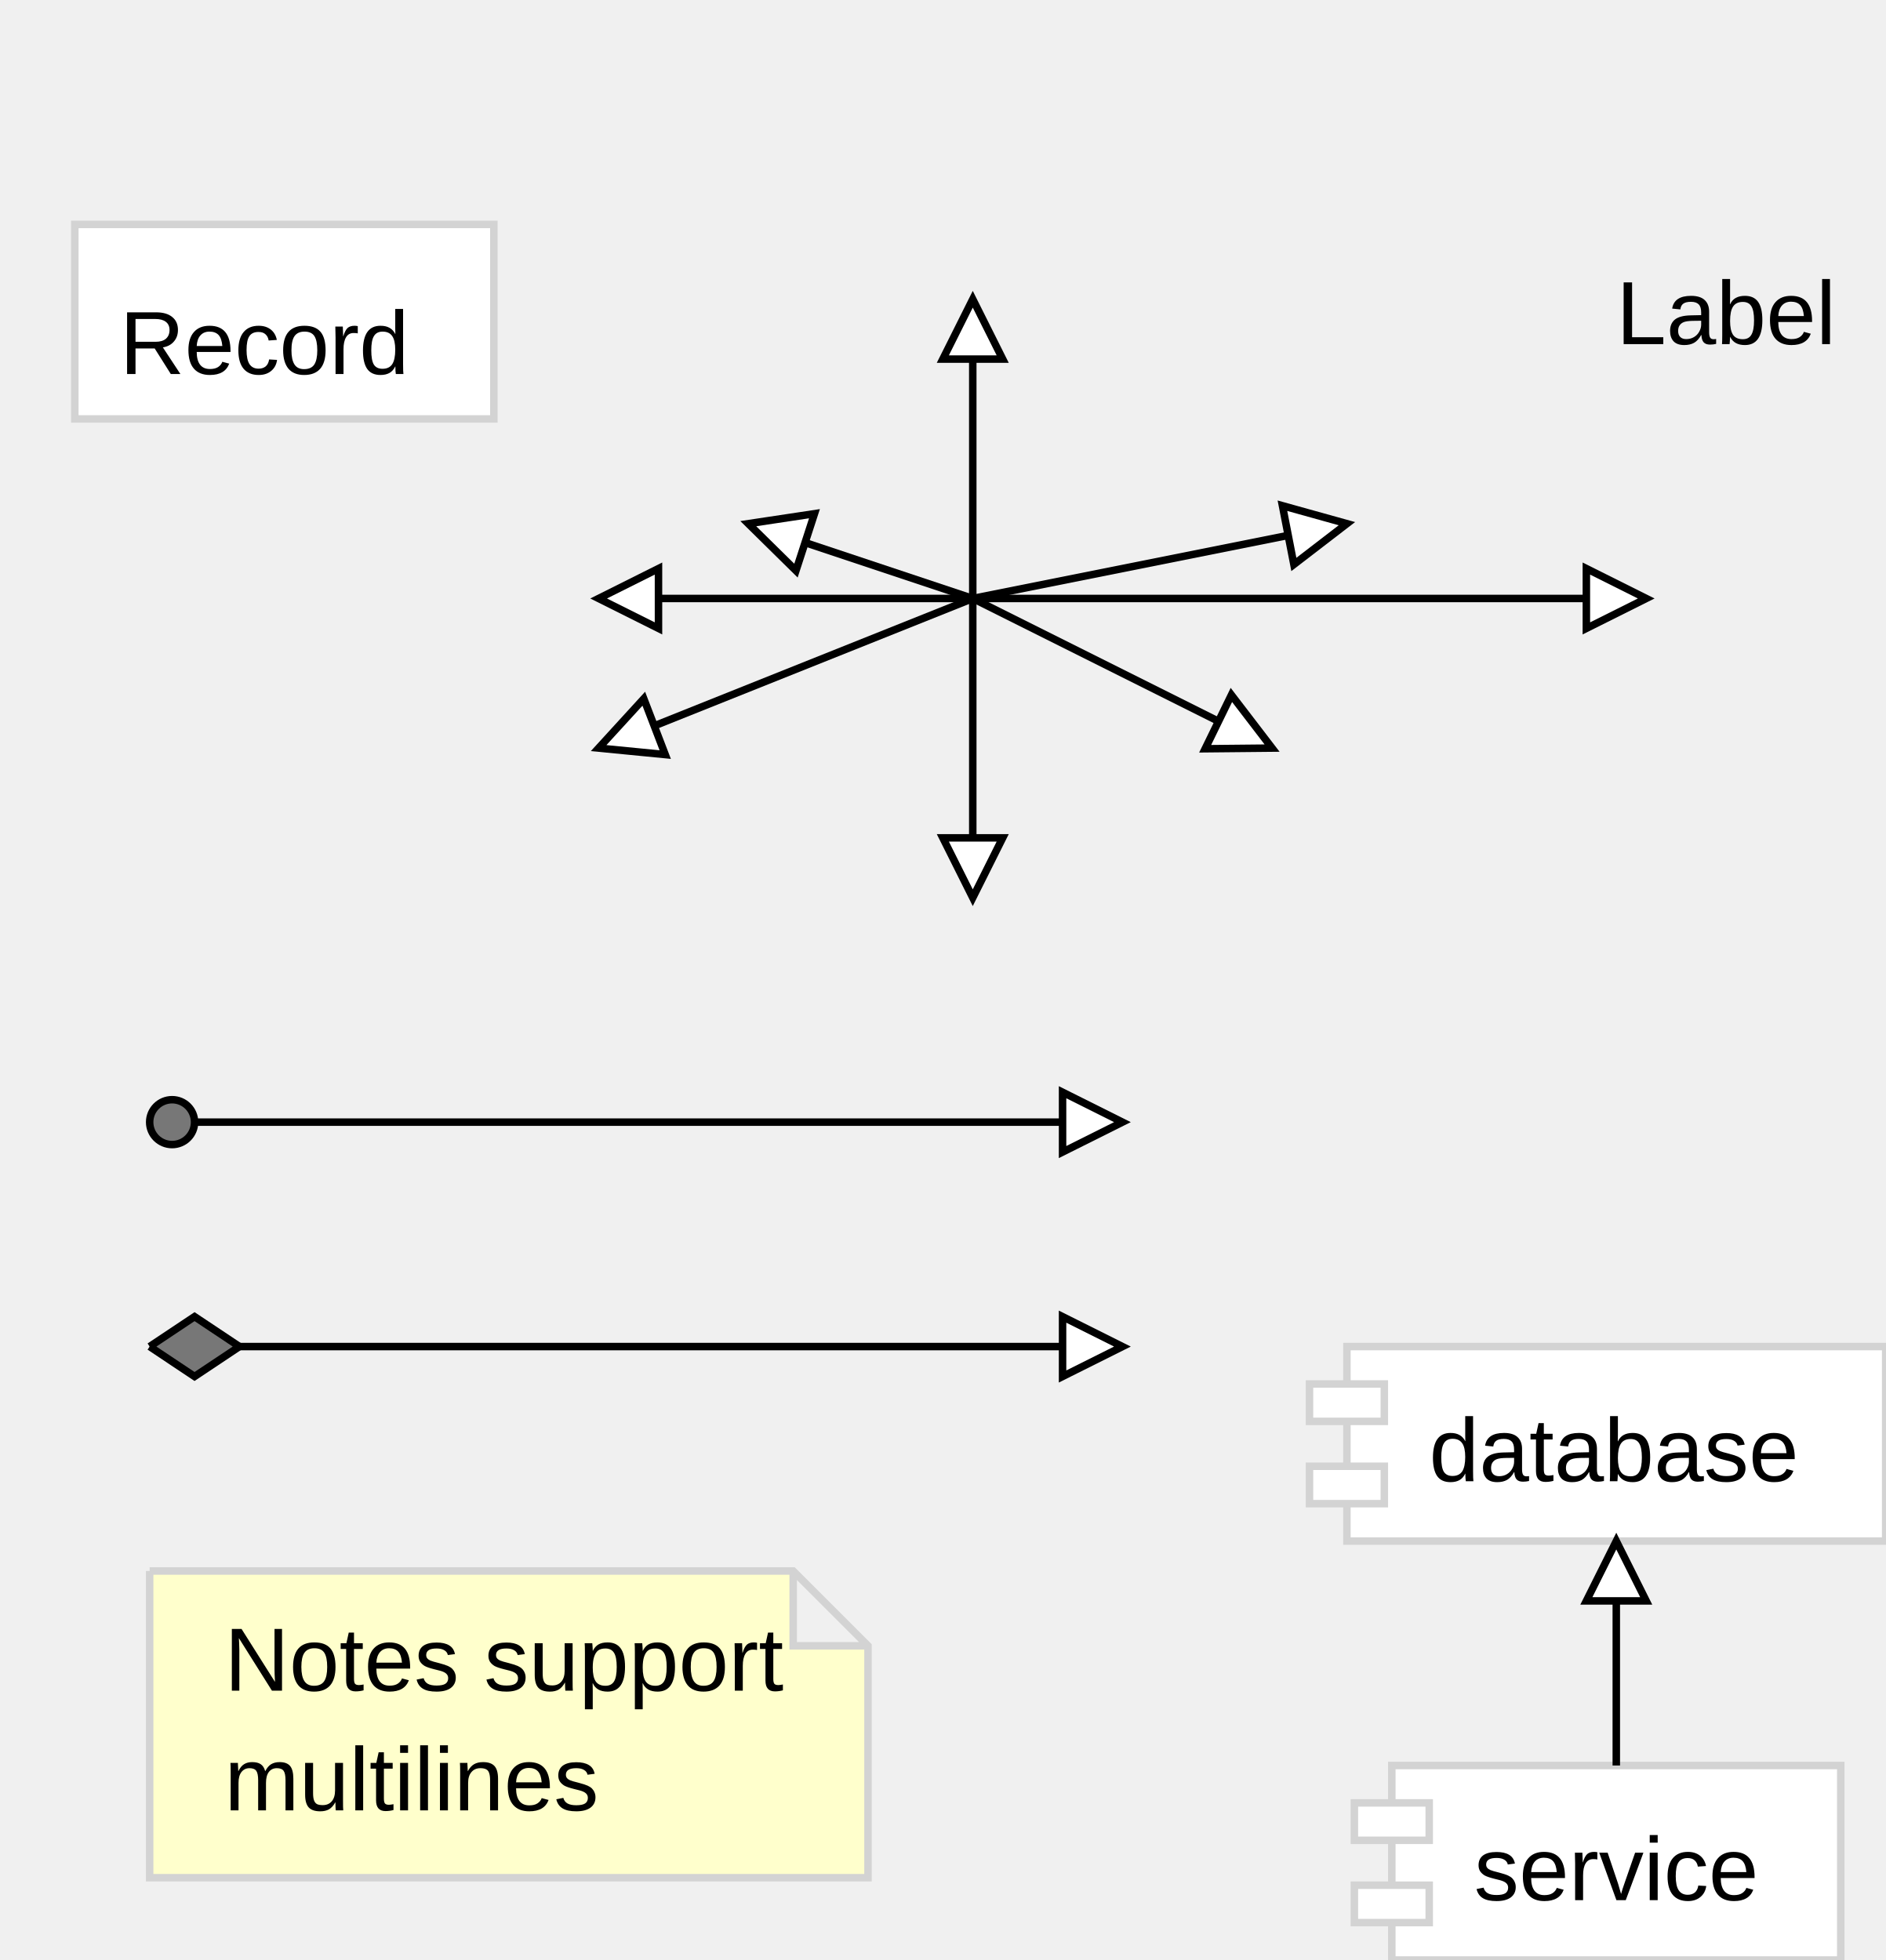
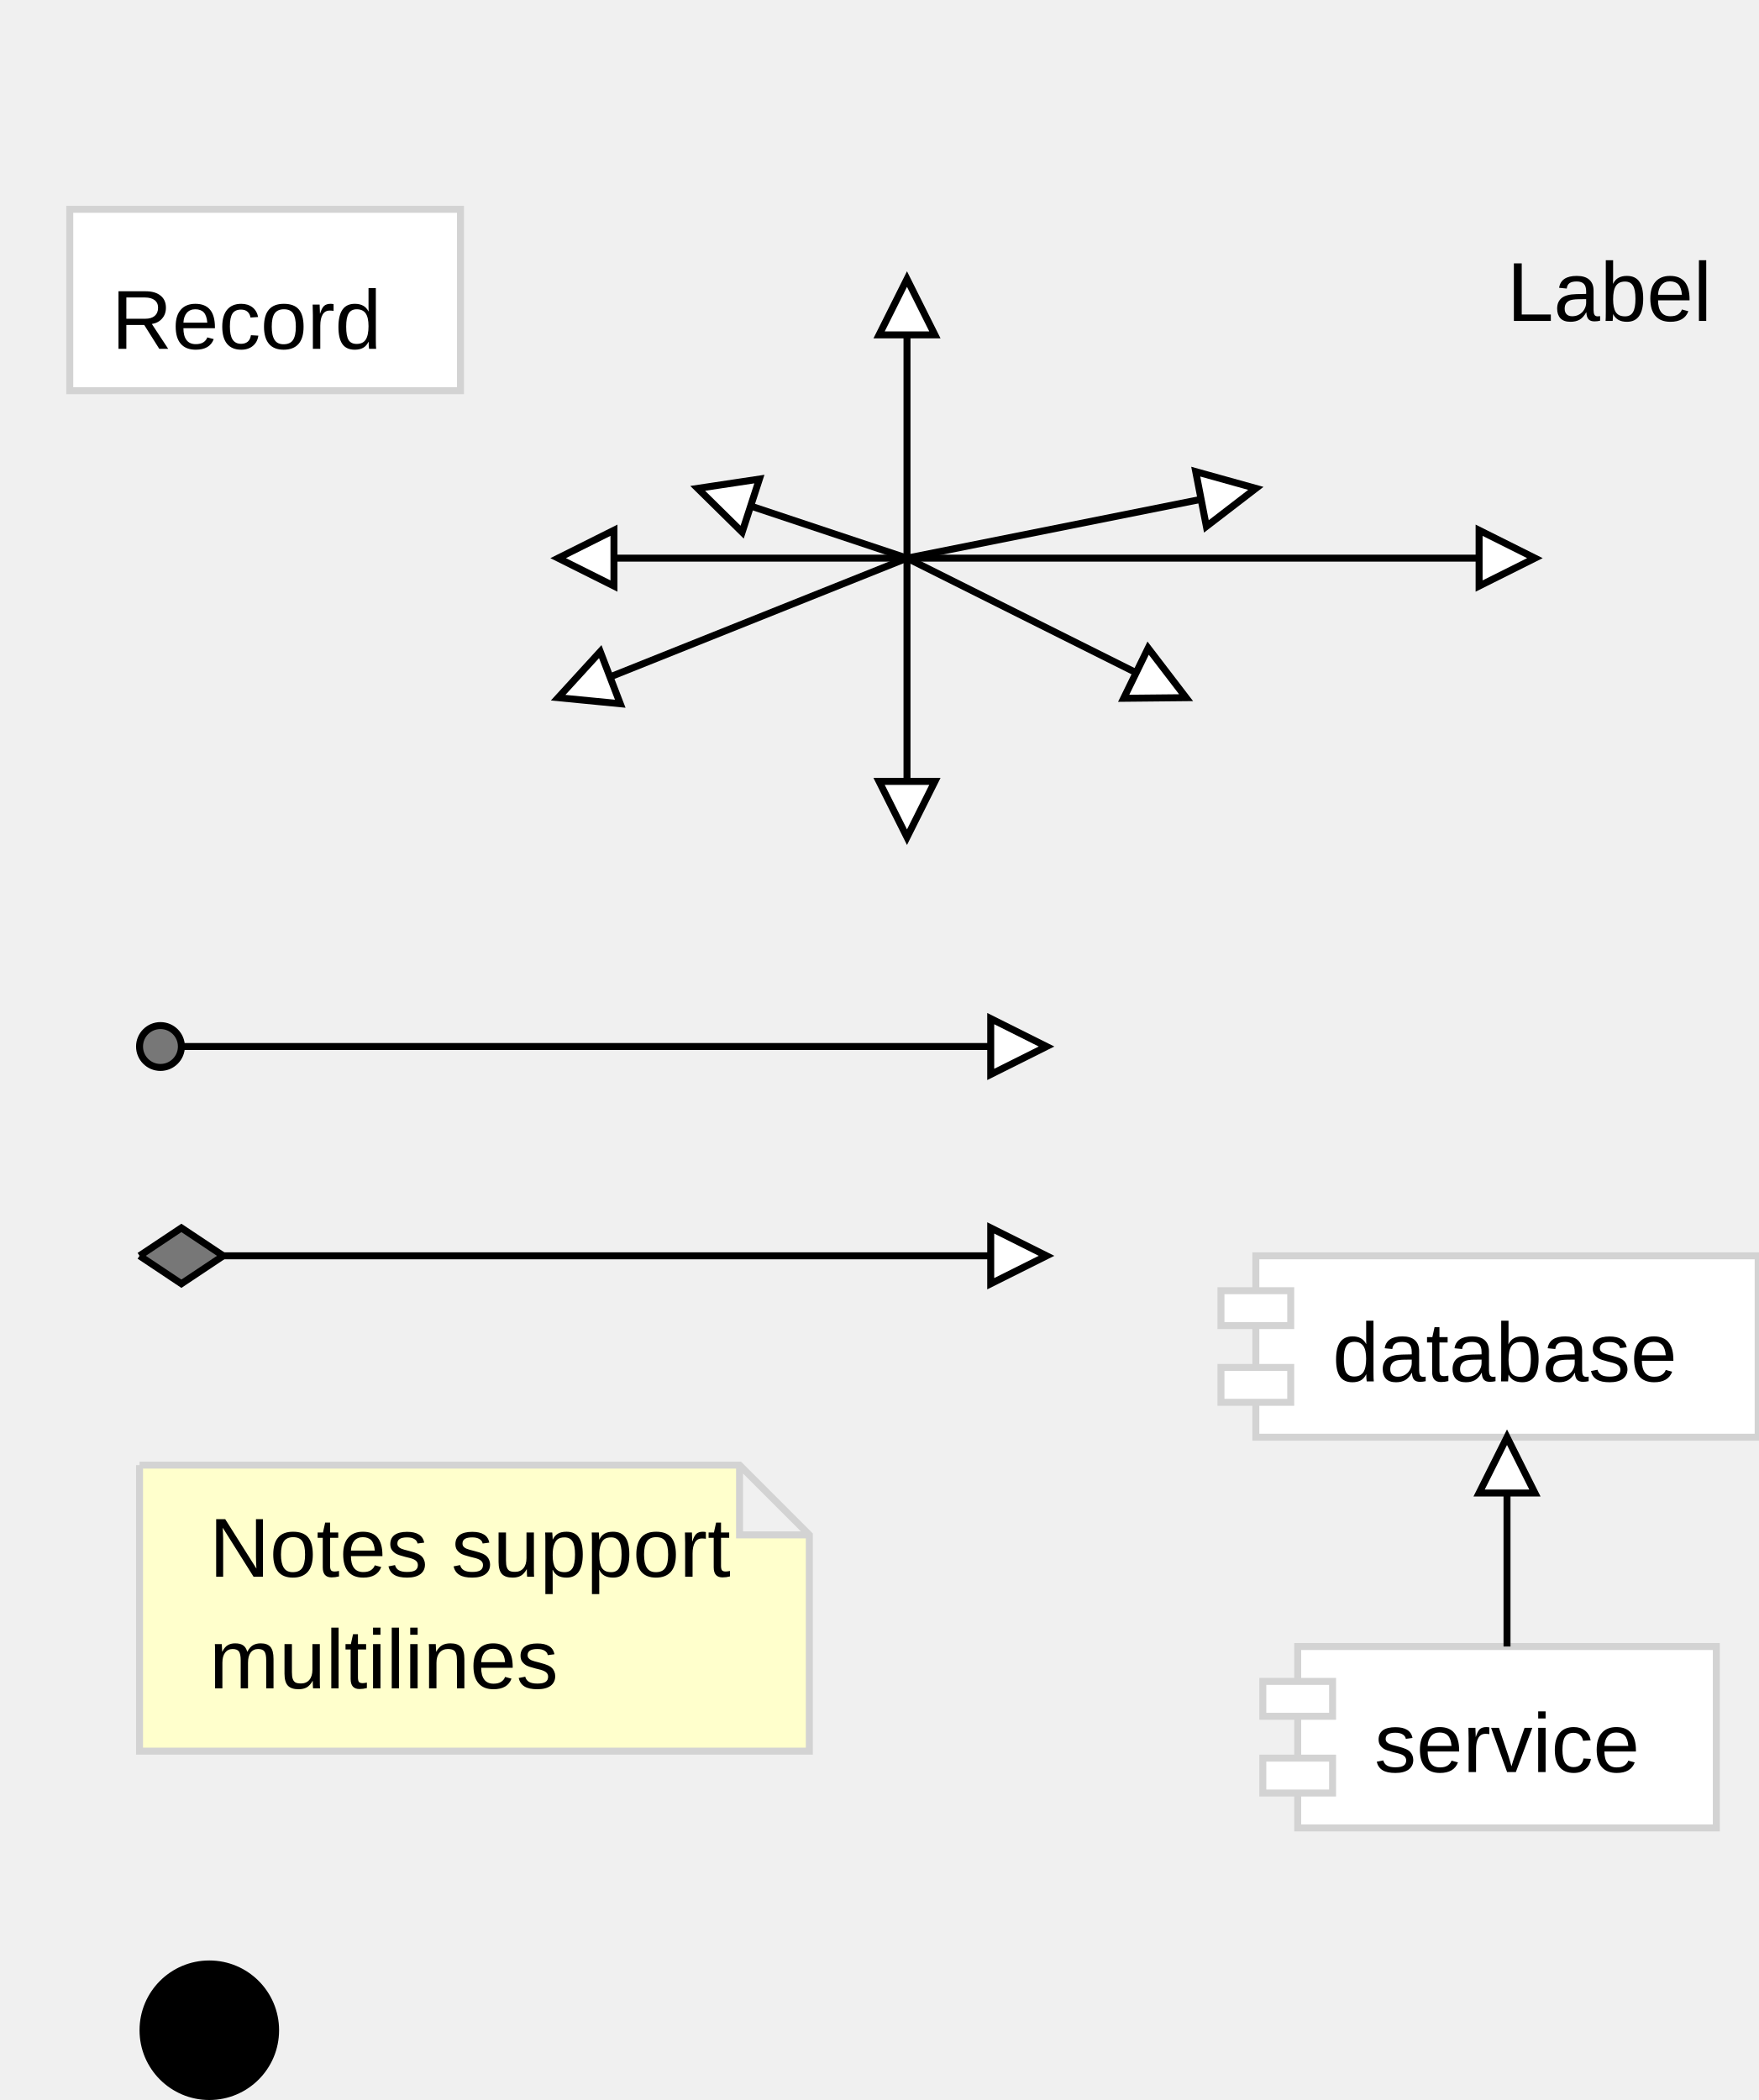
- <svg xmlns="http://www.w3.org/2000/svg" width="252" height="262" font-family="Arial, Helvetica, sans-serif">
+ <svg xmlns="http://www.w3.org/2000/svg" width="252" height="301" font-family="Arial, Helvetica, sans-serif">
  <rect stroke="#d3d3d3" fill="#ffffff" x="10" y="30" width="56" height="26" />
  <text font-family="Arial,Helvetica,sans-serif" font-size="12px" x="16" y="50">Record</text>
  <path stroke="black" d="M130,80 L180,70" />
  <g transform="rotate(-11 180 70)">
    <path stroke="black" fill="#ffffff" d="M180,70 l-8,-4 l 0,8 Z" />
  </g>
  <path stroke="black" d="M130,80 L100,70" />
  <g transform="rotate(198 100 70)">
    <path stroke="black" fill="#ffffff" d="M100,70 l-8,-4 l 0,8 Z" />
  </g>
  <path stroke="black" d="M130,80 L80,100" />
  <g transform="rotate(159 80 100)">
    <path stroke="black" fill="#ffffff" d="M80,100 l-8,-4 l 0,8 Z" />
  </g>
  <path stroke="black" d="M130,80 L170,100" />
  <g transform="rotate(26 170 100)">
    <path stroke="black" fill="#ffffff" d="M170,100 l-8,-4 l 0,8 Z" />
  </g>
  <path stroke="black" d="M130,80 L220,80" />
  <g transform="rotate(0 220 80)">
    <path stroke="black" fill="#ffffff" d="M220,80 l-8,-4 l 0,8 Z" />
  </g>
  <path stroke="black" d="M130,80 L80,80" />
  <g transform="rotate(180 80 80)">
    <path stroke="black" fill="#ffffff" d="M80,80 l-8,-4 l 0,8 Z" />
  </g>
  <path stroke="black" d="M130,80 L130,40" />
  <g transform="rotate(-90 130 40)">
    <path stroke="black" fill="#ffffff" d="M130,40 l-8,-4 l 0,8 Z" />
  </g>
  <path stroke="black" d="M130,80 L130,120" />
  <g transform="rotate(90 130 120)">
    <path stroke="black" fill="#ffffff" d="M130,120 l-8,-4 l 0,8 Z" />
  </g>
  <text font-family="Arial,Helvetica,sans-serif" font-size="12px" x="216" y="46">Label</text>
  <path stroke="black" d="M20,150 L150,150" />
  <g transform="rotate(0 20 150)">
    <circle stroke="black" fill="#777777" cx="23" cy="150" r="3" />\n</g>
  <g transform="rotate(0 150 150)">
    <path stroke="black" fill="#ffffff" d="M150,150 l-8,-4 l 0,8 Z" />
  </g>
  <path stroke="black" d="M20,180 L150,180" />
  <g transform="rotate(0 20 180)">
    <path stroke="black" fill="#777777" d="M20,180 l 6,-4 6,4 -6,4 -6,-4" />
  </g>
  <g transform="rotate(0 150 180)">
    <path stroke="black" fill="#ffffff" d="M150,180 l-8,-4 l 0,8 Z" />
  </g>
  <path stroke="#d3d3d3" fill="#ffffcc" d="M20,210 v 41 h 96 v -31 l -10,-10 L 20,210 M116,220 h -10 v -10" />
  <text font-family="Arial,Helvetica,sans-serif" font-size="12px" x="30" y="226">Notes support</text>
  <text font-family="Arial,Helvetica,sans-serif" font-size="12px" x="30" y="242">multilines</text>
-   <rect stroke="#d3d3d3" fill="#ffffff" x="180" y="180" width="72" height="26" />
+   <circle class="circle" cx="30" cy="291" r="10" />\n
+ <rect stroke="#d3d3d3" fill="#ffffff" x="180" y="180" width="72" height="26" />
  <rect stroke="#d3d3d3" fill="#ffffff" x="175" y="185" width="10" height="5" />
  <rect stroke="#d3d3d3" fill="#ffffff" x="175" y="196" width="10" height="5" />
  <text font-family="Arial,Helvetica,sans-serif" font-size="12px" x="191" y="198">database</text>
  <rect stroke="#d3d3d3" fill="#ffffff" x="186" y="236" width="60" height="26" />
  <rect stroke="#d3d3d3" fill="#ffffff" x="181" y="241" width="10" height="5" />
  <rect stroke="#d3d3d3" fill="#ffffff" x="181" y="252" width="10" height="5" />
  <text font-family="Arial,Helvetica,sans-serif" font-size="12px" x="197" y="254">service</text>
  <path stroke="black" d="M216,236 L216,206" />
  <g transform="rotate(-90 216 206)">
    <path stroke="black" fill="#ffffff" d="M216,206 l-8,-4 l 0,8 Z" />
  </g>
</svg>
